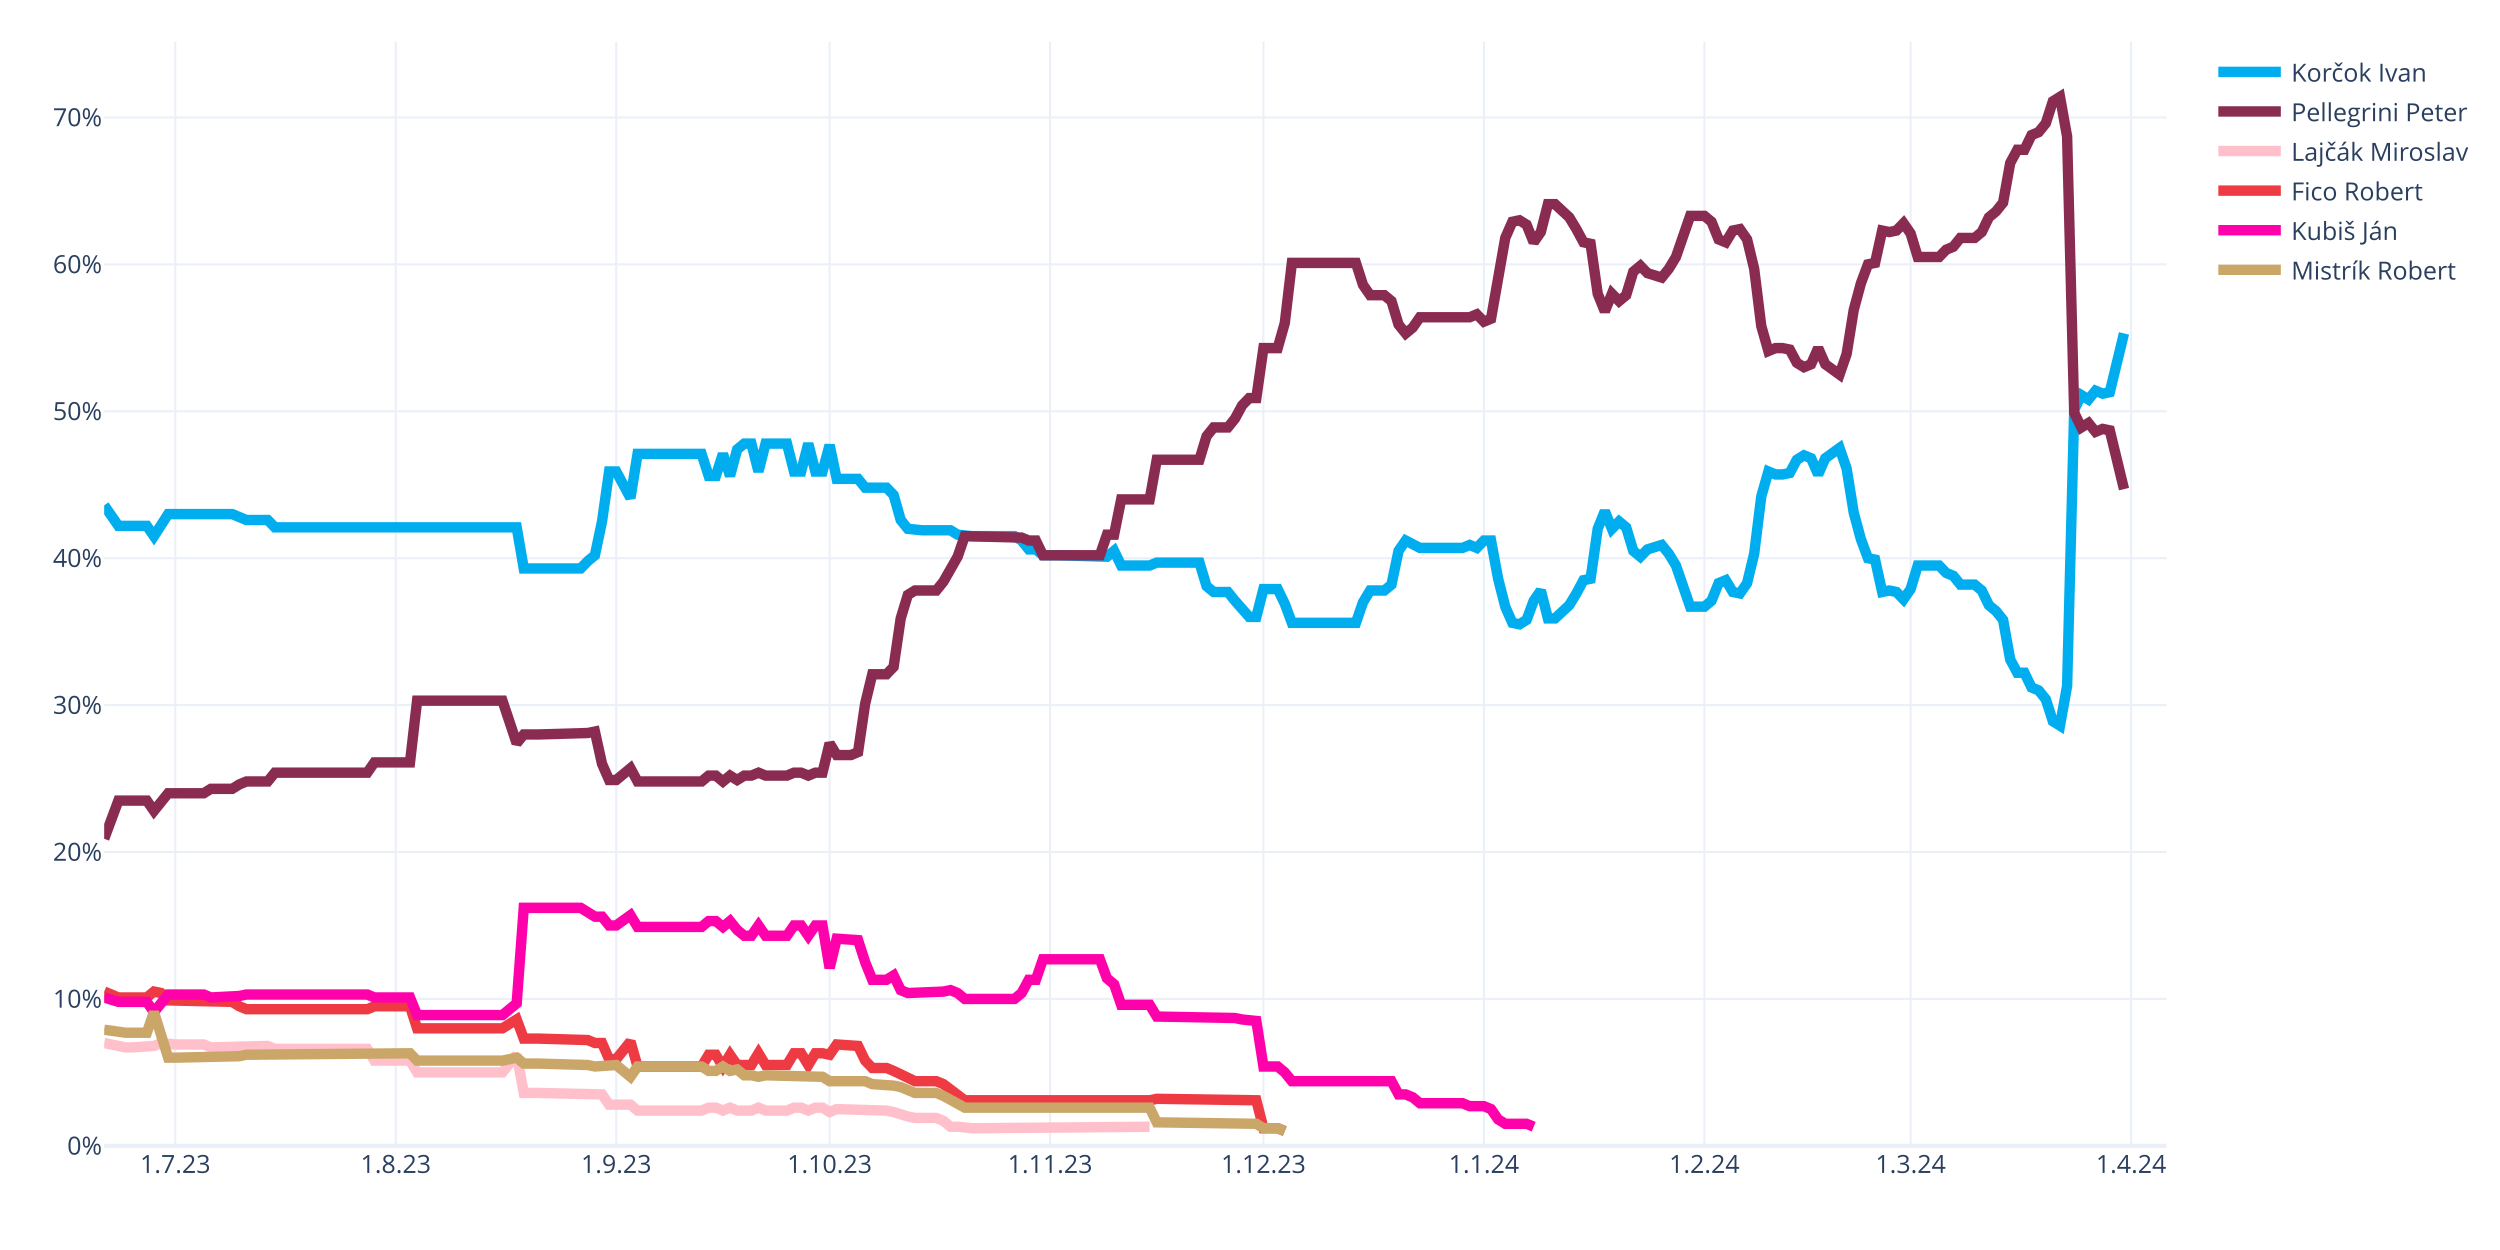
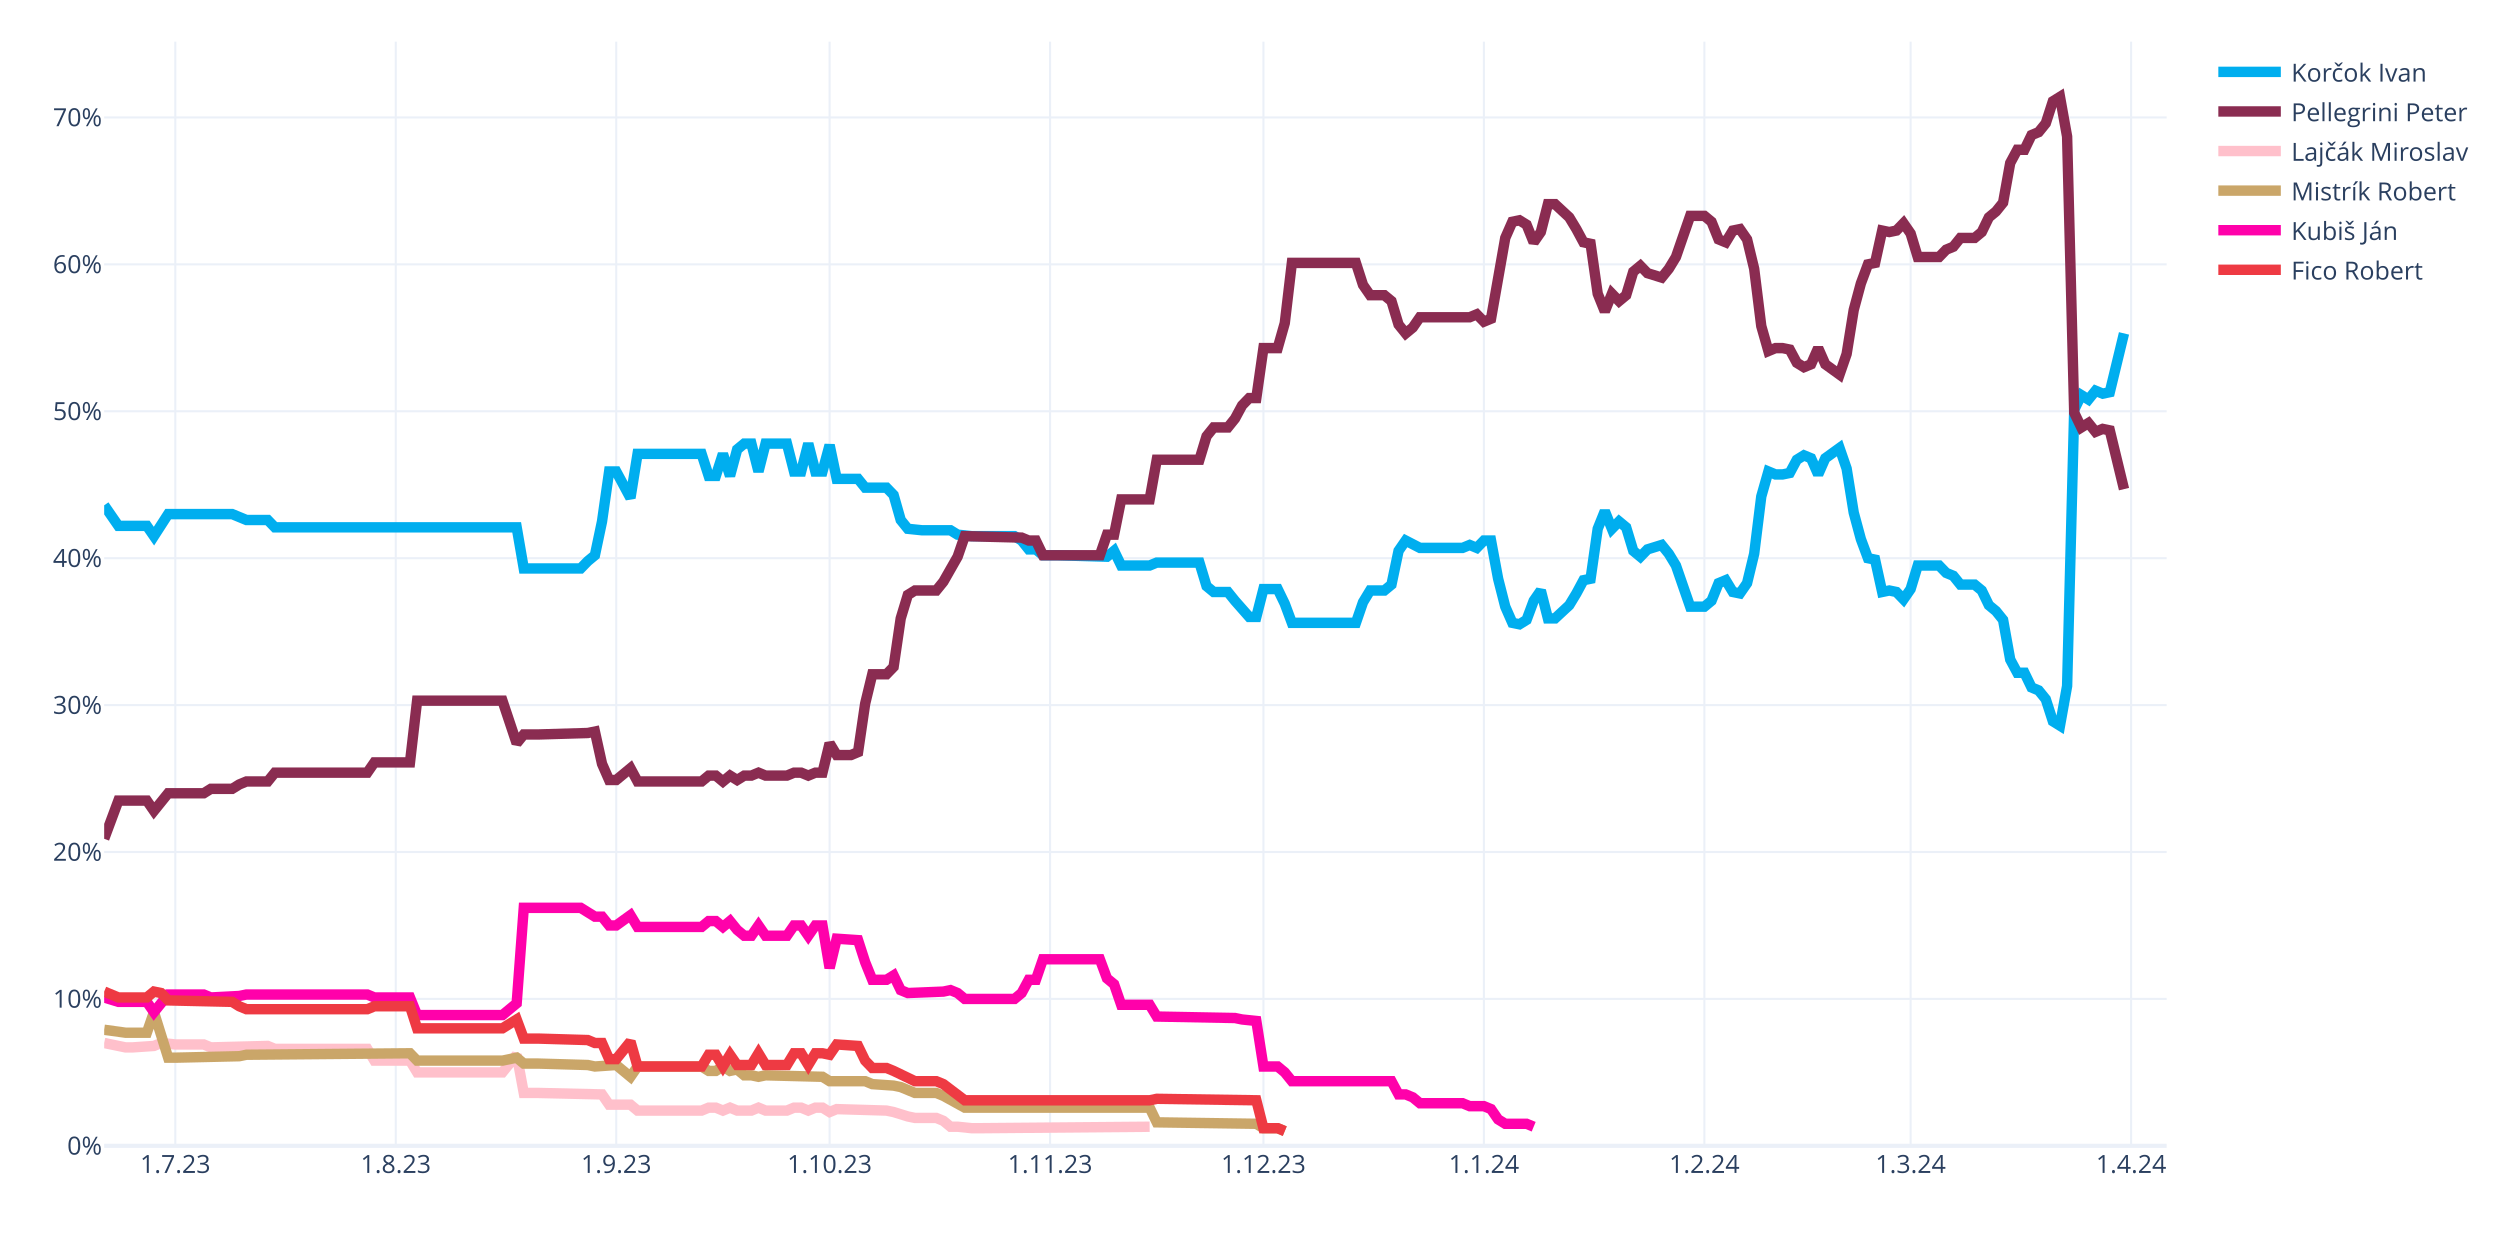
<svg xmlns="http://www.w3.org/2000/svg" class="main-svg" width="1200" height="600" style="" viewBox="0 0 1200 600">
  <rect x="0" y="0" width="1200" height="600" style="fill: rgb(255, 255, 255); fill-opacity: 1;" />
-   <defs id="defs-70fb84">
+   <defs id="defs-9a425f">
    <g class="clips">
-       <clipPath id="clip70fb84xyplot" class="plotclip">
+       <clipPath id="clip9a425fxyplot" class="plotclip">
        <rect width="990" height="530" />
      </clipPath>
-       <clipPath class="axesclip" id="clip70fb84x">
+       <clipPath class="axesclip" id="clip9a425fx">
        <rect x="50" y="0" width="990" height="600" />
      </clipPath>
-       <clipPath class="axesclip" id="clip70fb84y">
+       <clipPath class="axesclip" id="clip9a425fy">
        <rect x="0" y="20" width="1200" height="530" />
      </clipPath>
-       <clipPath class="axesclip" id="clip70fb84xy">
+       <clipPath class="axesclip" id="clip9a425fxy">
        <rect x="50" y="20" width="990" height="530" />
      </clipPath>
    </g>
    <g class="gradients" />
    <g class="patterns" />
  </defs>
  <g class="bglayer" />
  <g class="layer-below">
    <g class="imagelayer" />
    <g class="shapelayer" />
  </g>
  <g class="cartesianlayer">
    <g class="subplot xy">
      <g class="layer-subplot">
        <g class="shapelayer" />
        <g class="imagelayer" />
      </g>
      <g class="minor-gridlayer">
        <g class="x" />
        <g class="y" />
      </g>
      <g class="gridlayer">
        <g class="x">
          <path class="xgrid crisp" transform="translate(84.14,0)" d="M0,20v530" style="stroke: rgb(235, 240, 248); stroke-opacity: 1; stroke-width: 1px;" />
          <path class="xgrid crisp" transform="translate(189.97,0)" d="M0,20v530" style="stroke: rgb(235, 240, 248); stroke-opacity: 1; stroke-width: 1px;" />
          <path class="xgrid crisp" transform="translate(295.79,0)" d="M0,20v530" style="stroke: rgb(235, 240, 248); stroke-opacity: 1; stroke-width: 1px;" />
          <path class="xgrid crisp" transform="translate(398.21,0)" d="M0,20v530" style="stroke: rgb(235, 240, 248); stroke-opacity: 1; stroke-width: 1px;" />
          <path class="xgrid crisp" transform="translate(504.03,0)" d="M0,20v530" style="stroke: rgb(235, 240, 248); stroke-opacity: 1; stroke-width: 1px;" />
          <path class="xgrid crisp" transform="translate(606.45,0)" d="M0,20v530" style="stroke: rgb(235, 240, 248); stroke-opacity: 1; stroke-width: 1px;" />
          <path class="xgrid crisp" transform="translate(712.28,0)" d="M0,20v530" style="stroke: rgb(235, 240, 248); stroke-opacity: 1; stroke-width: 1px;" />
          <path class="xgrid crisp" transform="translate(818.1,0)" d="M0,20v530" style="stroke: rgb(235, 240, 248); stroke-opacity: 1; stroke-width: 1px;" />
          <path class="xgrid crisp" transform="translate(917.1,0)" d="M0,20v530" style="stroke: rgb(235, 240, 248); stroke-opacity: 1; stroke-width: 1px;" />
          <path class="xgrid crisp" transform="translate(1022.93,0)" d="M0,20v530" style="stroke: rgb(235, 240, 248); stroke-opacity: 1; stroke-width: 1px;" />
        </g>
        <g class="y">
          <path class="ygrid crisp" transform="translate(0,479.48)" d="M50,0h990" style="stroke: rgb(235, 240, 248); stroke-opacity: 1; stroke-width: 1px;" />
          <path class="ygrid crisp" transform="translate(0,408.96)" d="M50,0h990" style="stroke: rgb(235, 240, 248); stroke-opacity: 1; stroke-width: 1px;" />
          <path class="ygrid crisp" transform="translate(0,338.45)" d="M50,0h990" style="stroke: rgb(235, 240, 248); stroke-opacity: 1; stroke-width: 1px;" />
          <path class="ygrid crisp" transform="translate(0,267.93)" d="M50,0h990" style="stroke: rgb(235, 240, 248); stroke-opacity: 1; stroke-width: 1px;" />
          <path class="ygrid crisp" transform="translate(0,197.41)" d="M50,0h990" style="stroke: rgb(235, 240, 248); stroke-opacity: 1; stroke-width: 1px;" />
          <path class="ygrid crisp" transform="translate(0,126.89)" d="M50,0h990" style="stroke: rgb(235, 240, 248); stroke-opacity: 1; stroke-width: 1px;" />
          <path class="ygrid crisp" transform="translate(0,56.37)" d="M50,0h990" style="stroke: rgb(235, 240, 248); stroke-opacity: 1; stroke-width: 1px;" />
        </g>
      </g>
      <g class="zerolinelayer">
        <path class="yzl zl crisp" transform="translate(0,550)" d="M50,0h990" style="stroke: rgb(235, 240, 248); stroke-opacity: 1; stroke-width: 2px;" />
      </g>
      <g class="layer-between">
        <g class="shapelayer" />
        <g class="imagelayer" />
      </g>
      <path class="xlines-below" />
      <path class="ylines-below" />
      <g class="overlines-below" />
      <g class="xaxislayer-below" />
      <g class="yaxislayer-below" />
      <g class="overaxes-below" />
-       <g class="plot" transform="translate(50,20)" clip-path="url(#clip70fb84xyplot)">
+       <g class="plot" transform="translate(50,20)" clip-path="url(#clip9a425fxyplot)">
        <g class="scatterlayer mlayer">
-           <g class="trace scatter trace6ea431" style="stroke-miterlimit: 2; opacity: 1;">
+           <g class="trace scatter trace674073" style="stroke-miterlimit: 2; opacity: 1;">
            <g class="fills" />
            <g class="errorbars" />
            <g class="lines">
              <path class="js-line" d="M0,222.54L6.83,232.41L10.24,232.41L20.48,232.41L23.9,237.35L30.72,226.77L34.14,226.77L61.45,226.77L64.86,228.18L68.28,229.59L71.69,229.59L78.52,229.59L81.93,233.12L198,233.12L201.41,252.86L228.72,252.86L232.14,249.34L235.55,246.52L238.97,230.3L242.38,206.32L245.79,206.32L252.62,219.01L256.03,197.86L286.76,197.86L290.17,208.44L293.59,208.44L297,197.86L300.41,208.44L303.83,195.74L307.24,192.92L310.66,192.92L314.07,206.32L317.48,192.92L327.72,192.92L331.14,206.32L334.55,206.32L337.97,192.92L341.38,206.32L344.79,206.32L348.21,193.63L351.62,209.85L361.86,209.85L365.28,214.08L375.52,214.08L378.93,217.6L382.34,229.59L385.76,233.82L392.59,234.53L396,234.53L406.24,234.53L409.66,236.64L416.48,237.35L419.9,237.35L436.97,237.35L440.38,239.46L443.79,243.7L447.21,243.7L450.62,246.52L457.45,246.52L481.34,247.22L484.76,244.4L488.17,251.45L491.59,251.45L501.83,251.45L505.24,250.04L525.72,250.04L529.14,261.33L532.55,264.15L535.97,264.15L539.38,264.15L542.79,268.38L549.62,276.13L553.03,276.13L556.45,262.74L559.86,262.74L563.28,262.74L566.69,269.79L570.1,278.96L573.52,278.96L600.83,278.96L604.24,269.08L607.66,263.44L611.07,263.44L614.48,263.44L617.9,260.62L621.31,244.4L624.72,239.46L631.55,242.99L634.97,242.99L652.03,242.99L655.45,241.58L658.86,242.99L662.28,239.46L665.69,239.46L669.1,257.8L672.52,271.2L675.93,278.96L679.34,279.66L682.76,277.54L686.17,268.38L689.59,263.44L693,276.84L696.41,276.84L703.24,270.49L706.66,264.85L710.07,258.5L713.48,257.8L716.9,233.82L720.31,225.36L723.72,233.82L727.14,230.3L730.55,233.12L733.97,244.4L737.38,247.22L740.79,243.7L747.62,241.58L751.03,245.81L754.45,251.45L757.86,261.33L761.28,271.2L764.69,271.2L768.1,271.2L771.52,268.38L774.93,259.92L778.34,258.5L781.76,264.15L785.17,264.85L788.59,259.92L792,245.81L795.41,218.31L798.83,206.32L802.24,207.73L805.66,207.73L809.07,207.03L812.48,200.68L815.9,198.56L819.31,199.97L822.72,207.73L826.14,199.97L832.97,195.04L836.38,204.91L839.79,226.07L843.21,238.76L846.62,247.93L850.03,248.63L853.45,264.15L856.86,263.44L860.28,264.15L863.69,267.67L867.1,262.74L870.52,251.45L880.76,251.45L884.17,254.98L887.59,256.39L891,260.62L897.83,260.62L901.24,263.44L904.66,270.49L908.07,273.31L911.48,277.54L914.9,296.58L918.31,302.93L921.72,302.93L925.14,309.98L928.55,311.39L931.97,315.62L935.38,326.2L938.79,328.32L942.21,309.28L945.62,176.7L949.03,169.65L952.45,171.77L955.86,167.54L959.28,168.95L962.69,168.24L969.52,140.03" style="vector-effect: none; fill: none; stroke: rgb(0, 174, 239); stroke-opacity: 1; stroke-width: 5px; opacity: 1;" />
            </g>
            <g class="points" />
            <g class="text" />
          </g>
-           <g class="trace scatter tracef1247b" style="stroke-miterlimit: 2; opacity: 1;">
+           <g class="trace scatter trace37bc3b" style="stroke-miterlimit: 2; opacity: 1;">
            <g class="fills" />
            <g class="errorbars" />
            <g class="lines">
              <path class="js-line" d="M0,382.62L6.83,364.28L10.24,364.28L20.48,364.28L23.9,369.22L30.72,360.76L34.14,360.76L47.79,360.76L51.21,358.64L61.45,358.64L64.86,356.53L68.28,355.11L71.69,355.11L78.52,355.11L81.93,350.88L126.31,350.88L129.72,345.95L146.79,345.95L150.21,316.33L191.17,316.33L198,336.78L201.41,332.55L208.24,332.55L232.14,331.84L235.55,331.14L238.97,346.65L242.38,354.41L245.79,354.41L249.21,351.59L252.62,348.77L256.03,355.11L286.76,355.11L290.17,352.29L293.59,352.29L297,355.11L300.41,352.29L303.83,354.41L307.24,352.29L310.66,352.29L314.07,350.88L317.48,352.29L327.72,352.29L331.14,350.88L334.55,350.88L337.97,352.29L341.38,350.88L344.79,350.88L348.21,336.78L351.62,342.42L358.45,342.42L361.86,341.01L365.28,317.74L368.69,303.64L375.52,303.64L378.93,300.11L382.34,276.84L385.76,265.56L389.17,263.44L392.59,263.44L399.41,263.44L402.83,259.21L409.66,247.22L413.07,237.35L440.38,238.05L443.79,239.46L447.21,239.46L450.62,246.52L477.93,246.52L481.34,236.64L484.76,236.64L488.17,219.72L501.83,219.72L505.24,200.68L525.72,200.68L529.14,189.4L532.55,185.17L535.97,185.17L539.38,185.17L542.79,180.93L546.21,174.59L549.62,171.06L553.03,171.06L556.45,147.09L563.28,147.09L566.69,135.1L570.1,106.19L573.52,106.19L600.83,106.19L604.24,116.76L607.66,121.7L611.07,121.7L614.48,121.7L617.9,124.52L621.31,135.8L624.72,140.03L628.14,137.21L631.55,132.28L655.45,132.28L658.86,130.87L662.28,134.39L665.69,132.98L672.52,94.2L675.93,86.44L679.34,85.74L682.76,87.85L686.17,96.31L689.59,91.38L693,77.98L696.41,77.98L703.24,84.32L706.66,89.97L710.07,96.31L713.48,97.02L716.9,120.99L720.31,129.46L723.72,120.99L727.14,124.52L730.55,121.7L733.97,110.42L737.38,107.6L740.79,111.12L747.62,113.24L751.03,109.01L754.45,103.36L757.86,93.49L761.28,83.62L764.69,83.62L768.1,83.62L771.52,86.44L774.93,94.9L778.34,96.31L781.76,90.67L785.17,89.97L788.59,94.9L792,109.01L795.41,136.51L798.83,148.5L802.24,147.09L805.66,147.09L809.07,147.79L812.48,154.14L815.9,156.25L819.31,154.84L822.72,147.09L826.14,154.84L832.97,159.78L836.38,149.91L839.79,128.75L843.21,116.06L846.62,106.89L850.03,106.19L853.45,90.67L856.86,91.38L860.28,90.67L863.69,87.15L867.1,92.08L870.52,103.36L880.76,103.36L884.17,99.84L887.59,98.43L891,94.2L897.83,94.2L901.24,91.38L904.66,84.32L908.07,81.5L911.48,77.27L914.9,58.23L918.31,51.89L921.72,51.89L925.14,44.83L928.55,43.42L931.97,39.19L935.38,28.62L938.79,26.5L942.21,45.54L945.62,178.11L949.03,185.17L952.45,183.05L955.86,187.28L959.28,185.87L962.69,186.58L969.52,214.78" style="vector-effect: none; fill: none; stroke: rgb(138, 44, 81); stroke-opacity: 1; stroke-width: 5px; opacity: 1;" />
            </g>
            <g class="points" />
            <g class="text" />
          </g>
-           <g class="trace scatter trace77be4f" style="stroke-miterlimit: 2; opacity: 1;">
+           <g class="trace scatter trace82b1c8" style="stroke-miterlimit: 2; opacity: 1;">
            <g class="fills" />
            <g class="errorbars" />
            <g class="lines">
              <path class="js-line" d="M0,480.64L10.24,482.75L13.66,482.75L23.9,482.05L27.31,480.64L34.14,481.34L37.55,481.34L47.79,481.34L51.21,482.75L78.52,482.05L81.93,483.46L126.31,483.46L129.72,489.1L146.79,489.1L150.21,494.74L191.17,494.74L198,486.28L201.41,504.61L208.24,504.61L238.97,505.32L242.38,510.25L252.62,510.25L256.03,513.08L286.76,513.08L290.17,511.67L293.59,511.67L297,513.08L300.41,511.67L303.83,513.08L310.66,513.08L314.07,511.67L317.48,513.08L320.9,513.08L327.72,513.08L331.14,511.67L334.55,511.67L337.97,513.08L341.38,511.67L344.79,511.67L348.21,513.78L351.62,512.37L375.52,513.08L378.93,513.78L385.76,515.9L389.17,516.6L399.41,516.6L402.83,518.01L406.24,520.83L409.66,520.83L416.48,521.54L419.9,521.54L501.83,520.83" style="vector-effect: none; fill: none; stroke: rgb(255, 192, 203); stroke-opacity: 1; stroke-width: 5px; opacity: 1;" />
            </g>
            <g class="points" />
            <g class="text" />
          </g>
-           <g class="trace scatter trace24b1b2" style="stroke-miterlimit: 2; opacity: 1;">
+           <g class="trace scatter trace46826f" style="stroke-miterlimit: 2; opacity: 1;">
+             <g class="fills" />
+             <g class="errorbars" />
+             <g class="lines">
+               <path class="js-line" d="M0,474.29L10.24,475.7L13.66,475.7L20.48,475.7L23.9,465.83L30.72,487.69L34.14,487.69L64.86,486.98L68.28,486.28L146.79,485.57L150.21,489.1L191.17,489.1L198,487.69L201.41,490.51L208.24,490.51L232.14,491.21L235.55,491.92L245.79,491.21L249.21,494.04L252.62,496.86L256.03,491.92L286.76,491.92L290.17,494.04L293.59,494.04L297,491.92L300.41,494.04L303.83,493.33L307.24,496.15L310.66,496.15L314.07,496.86L317.48,496.15L344.79,496.86L348.21,498.97L365.28,498.97L368.69,500.38L378.93,501.09L382.34,501.79L389.17,504.61L392.59,504.61L399.41,504.61L402.83,506.02L413.07,511.67L416.48,511.67L501.83,511.67L505.24,518.72L553.03,519.42L556.45,521.54L563.28,521.54L566.69,522.95" style="vector-effect: none; fill: none; stroke: rgb(202, 166, 105); stroke-opacity: 1; stroke-width: 5px; opacity: 1;" />
+             </g>
+             <g class="points" />
+             <g class="text" />
+           </g>
+           <g class="trace scatter trace82e3d3" style="stroke-miterlimit: 2; opacity: 1;">
+             <g class="fills" />
+             <g class="errorbars" />
+             <g class="lines">
+               <path class="js-line" d="M0,458.78L6.83,460.89L10.24,460.89L20.48,460.89L23.9,465.83L30.72,457.37L34.14,457.37L47.79,457.37L51.21,458.78L64.86,458.07L68.28,457.37L126.31,457.37L129.72,458.78L146.79,458.78L150.21,467.24L191.17,467.24L198,461.6L201.41,415.76L208.24,415.76L228.72,415.76L232.14,417.88L235.55,419.99L238.97,419.99L242.38,424.22L245.79,424.22L252.62,419.29L256.03,424.93L286.76,424.93L290.17,422.11L293.59,422.11L297,424.93L300.41,422.11L303.83,426.34L307.24,429.16L310.66,429.16L314.07,424.22L317.48,429.16L327.72,429.16L331.14,424.22L334.55,424.22L337.97,429.16L341.38,424.22L344.79,424.22L348.21,444.67L351.62,430.57L361.86,431.27L365.28,441.85L368.69,450.31L372.1,450.31L375.52,450.31L378.93,448.2L382.34,455.25L385.76,456.66L402.83,455.96L406.24,455.25L409.66,456.66L413.07,459.48L436.97,459.48L440.38,456.66L443.79,450.31L447.21,450.31L450.62,440.44L457.45,440.44L477.93,440.44L481.34,449.61L484.76,452.43L488.17,462.3L501.83,462.3L505.24,467.94L542.79,468.65L546.21,469.35L553.03,470.06L556.45,491.92L563.28,491.92L566.69,494.74L570.1,498.97L573.52,498.97L617.9,498.97L621.31,505.32L624.72,505.32L628.14,506.73L631.55,509.55L634.97,509.55L652.03,509.55L655.45,510.96L662.28,510.96L665.69,512.37L669.1,517.31L672.52,519.42L682.76,519.42L686.17,520.83" style="vector-effect: none; fill: none; stroke: rgb(255, 1, 170); stroke-opacity: 1; stroke-width: 5px; opacity: 1;" />
+             </g>
+             <g class="points" />
+             <g class="text" />
+           </g>
+           <g class="trace scatter trace23235a" style="stroke-miterlimit: 2; opacity: 1;">
            <g class="fills" />
            <g class="errorbars" />
            <g class="lines">
              <path class="js-line" d="M0,455.96L6.83,458.78L10.24,458.78L20.48,458.78L23.9,455.96L27.31,456.66L30.72,460.19L61.45,460.89L64.86,463.01L68.28,464.42L71.69,464.42L126.31,464.42L129.72,463.01L146.79,463.01L150.21,473.59L191.17,473.59L198,469.35L201.41,478.52L208.24,478.52L232.14,479.23L235.55,480.64L238.97,480.64L242.38,488.39L245.79,488.39L249.21,484.16L252.62,479.93L256.03,491.92L286.76,491.92L290.17,486.28L293.59,486.28L297,491.92L300.41,486.28L303.83,491.21L310.66,491.21L314.07,485.57L317.48,491.21L320.9,491.21L327.72,491.21L331.14,485.57L334.55,485.57L337.97,491.21L341.38,485.57L344.79,485.57L348.21,486.28L351.62,481.34L361.86,482.05L365.28,489.1L368.69,492.63L372.1,492.63L375.52,492.63L378.93,494.04L389.17,498.97L392.59,498.97L399.41,498.97L402.83,500.38L413.07,508.14L416.48,508.14L501.83,508.14L505.24,507.43L553.03,508.14L556.45,521.54L563.28,521.54L566.69,522.95" style="vector-effect: none; fill: none; stroke: rgb(238, 58, 67); stroke-opacity: 1; stroke-width: 5px; opacity: 1;" />
-             </g>
-             <g class="points" />
-             <g class="text" />
-           </g>
-           <g class="trace scatter traceb6f99c" style="stroke-miterlimit: 2; opacity: 1;">
-             <g class="fills" />
-             <g class="errorbars" />
-             <g class="lines">
-               <path class="js-line" d="M0,458.78L6.83,460.89L10.24,460.89L20.48,460.89L23.9,465.83L30.72,457.37L34.14,457.37L47.79,457.37L51.21,458.78L64.86,458.07L68.28,457.37L126.31,457.37L129.72,458.78L146.79,458.78L150.21,467.24L191.17,467.24L198,461.6L201.41,415.76L208.24,415.76L228.72,415.76L232.14,417.88L235.55,419.99L238.97,419.99L242.38,424.22L245.79,424.22L252.62,419.29L256.03,424.93L286.76,424.93L290.17,422.11L293.59,422.11L297,424.93L300.41,422.11L303.83,426.34L307.24,429.16L310.66,429.16L314.07,424.22L317.48,429.16L327.72,429.16L331.14,424.22L334.55,424.22L337.97,429.16L341.38,424.22L344.79,424.22L348.21,444.67L351.62,430.57L361.86,431.27L365.28,441.85L368.69,450.31L372.1,450.31L375.52,450.31L378.93,448.2L382.34,455.25L385.76,456.66L402.83,455.96L406.24,455.25L409.66,456.66L413.07,459.48L436.97,459.48L440.38,456.66L443.79,450.31L447.21,450.31L450.62,440.44L457.45,440.44L477.93,440.44L481.34,449.61L484.76,452.43L488.17,462.3L501.83,462.3L505.24,467.94L542.79,468.65L546.21,469.35L553.03,470.06L556.45,491.92L563.28,491.92L566.69,494.74L570.1,498.97L573.52,498.97L617.9,498.97L621.31,505.32L624.72,505.32L628.14,506.73L631.55,509.55L634.97,509.55L652.03,509.55L655.45,510.96L662.28,510.96L665.69,512.37L669.1,517.31L672.52,519.42L682.76,519.42L686.17,520.83" style="vector-effect: none; fill: none; stroke: rgb(255, 1, 170); stroke-opacity: 1; stroke-width: 5px; opacity: 1;" />
-             </g>
-             <g class="points" />
-             <g class="text" />
-           </g>
-           <g class="trace scatter trace4edc75" style="stroke-miterlimit: 2; opacity: 1;">
-             <g class="fills" />
-             <g class="errorbars" />
-             <g class="lines">
-               <path class="js-line" d="M0,474.29L10.24,475.7L13.66,475.7L20.48,475.7L23.9,465.83L30.72,487.69L34.14,487.69L64.86,486.98L68.28,486.28L146.79,485.57L150.21,489.1L191.17,489.1L198,487.69L201.41,490.51L208.24,490.51L232.14,491.21L235.55,491.92L245.79,491.21L249.21,494.04L252.62,496.86L256.03,491.92L286.76,491.92L290.17,494.04L293.59,494.04L297,491.92L300.41,494.04L303.83,493.33L307.24,496.15L310.66,496.15L314.07,496.86L317.48,496.15L344.79,496.86L348.21,498.97L365.28,498.97L368.69,500.38L378.93,501.09L382.34,501.79L389.17,504.61L392.59,504.61L399.41,504.61L402.83,506.02L413.07,511.67L416.48,511.67L501.83,511.67L505.24,518.72L553.03,519.42L556.45,521.54L563.28,521.54L566.69,522.95" style="vector-effect: none; fill: none; stroke: rgb(202, 166, 105); stroke-opacity: 1; stroke-width: 5px; opacity: 1;" />
            </g>
            <g class="points" />
            <g class="text" />
          </g>
        </g>
      </g>
      <g class="overplot" />
      <path class="xlines-above crisp" d="M0,0" style="fill: none;" />
      <path class="ylines-above crisp" d="M0,0" style="fill: none;" />
      <g class="overlines-above" />
      <g class="xaxislayer-above">
        <g class="xtick">
          <text text-anchor="middle" x="0" y="563" transform="translate(84.14,0)" style="font-family: 'Open Sans', verdana, arial, sans-serif; font-size: 12px; fill: rgb(42, 63, 95); fill-opacity: 1; white-space: pre; opacity: 1;">1.7.23</text>
        </g>
        <g class="xtick">
          <text text-anchor="middle" x="0" y="563" style="font-family: 'Open Sans', verdana, arial, sans-serif; font-size: 12px; fill: rgb(42, 63, 95); fill-opacity: 1; white-space: pre; opacity: 1;" transform="translate(189.97,0)">1.8.23</text>
        </g>
        <g class="xtick">
          <text text-anchor="middle" x="0" y="563" style="font-family: 'Open Sans', verdana, arial, sans-serif; font-size: 12px; fill: rgb(42, 63, 95); fill-opacity: 1; white-space: pre; opacity: 1;" transform="translate(295.79,0)">1.9.23</text>
        </g>
        <g class="xtick">
          <text text-anchor="middle" x="0" y="563" style="font-family: 'Open Sans', verdana, arial, sans-serif; font-size: 12px; fill: rgb(42, 63, 95); fill-opacity: 1; white-space: pre; opacity: 1;" transform="translate(398.21,0)">1.10.23</text>
        </g>
        <g class="xtick">
          <text text-anchor="middle" x="0" y="563" style="font-family: 'Open Sans', verdana, arial, sans-serif; font-size: 12px; fill: rgb(42, 63, 95); fill-opacity: 1; white-space: pre; opacity: 1;" transform="translate(504.03,0)">1.11.23</text>
        </g>
        <g class="xtick">
          <text text-anchor="middle" x="0" y="563" style="font-family: 'Open Sans', verdana, arial, sans-serif; font-size: 12px; fill: rgb(42, 63, 95); fill-opacity: 1; white-space: pre; opacity: 1;" transform="translate(606.45,0)">1.12.23</text>
        </g>
        <g class="xtick">
          <text text-anchor="middle" x="0" y="563" style="font-family: 'Open Sans', verdana, arial, sans-serif; font-size: 12px; fill: rgb(42, 63, 95); fill-opacity: 1; white-space: pre; opacity: 1;" transform="translate(712.28,0)">1.1.24</text>
        </g>
        <g class="xtick">
          <text text-anchor="middle" x="0" y="563" style="font-family: 'Open Sans', verdana, arial, sans-serif; font-size: 12px; fill: rgb(42, 63, 95); fill-opacity: 1; white-space: pre; opacity: 1;" transform="translate(818.1,0)">1.2.24</text>
        </g>
        <g class="xtick">
          <text text-anchor="middle" x="0" y="563" style="font-family: 'Open Sans', verdana, arial, sans-serif; font-size: 12px; fill: rgb(42, 63, 95); fill-opacity: 1; white-space: pre; opacity: 1;" transform="translate(917.1,0)">1.3.24</text>
        </g>
        <g class="xtick">
          <text text-anchor="middle" x="0" y="563" style="font-family: 'Open Sans', verdana, arial, sans-serif; font-size: 12px; fill: rgb(42, 63, 95); fill-opacity: 1; white-space: pre; opacity: 1;" transform="translate(1022.93,0)">1.4.24</text>
        </g>
      </g>
      <g class="yaxislayer-above">
        <g class="ytick">
          <text text-anchor="end" x="49" y="4.2" transform="translate(0,550)" style="font-family: 'Open Sans', verdana, arial, sans-serif; font-size: 12px; fill: rgb(42, 63, 95); fill-opacity: 1; white-space: pre; opacity: 1;">0%</text>
        </g>
        <g class="ytick">
          <text text-anchor="end" x="49" y="4.2" style="font-family: 'Open Sans', verdana, arial, sans-serif; font-size: 12px; fill: rgb(42, 63, 95); fill-opacity: 1; white-space: pre; opacity: 1;" transform="translate(0,479.48)">10%</text>
        </g>
        <g class="ytick">
          <text text-anchor="end" x="49" y="4.2" style="font-family: 'Open Sans', verdana, arial, sans-serif; font-size: 12px; fill: rgb(42, 63, 95); fill-opacity: 1; white-space: pre; opacity: 1;" transform="translate(0,408.96)">20%</text>
        </g>
        <g class="ytick">
          <text text-anchor="end" x="49" y="4.2" style="font-family: 'Open Sans', verdana, arial, sans-serif; font-size: 12px; fill: rgb(42, 63, 95); fill-opacity: 1; white-space: pre; opacity: 1;" transform="translate(0,338.45)">30%</text>
        </g>
        <g class="ytick">
          <text text-anchor="end" x="49" y="4.2" style="font-family: 'Open Sans', verdana, arial, sans-serif; font-size: 12px; fill: rgb(42, 63, 95); fill-opacity: 1; white-space: pre; opacity: 1;" transform="translate(0,267.93)">40%</text>
        </g>
        <g class="ytick">
          <text text-anchor="end" x="49" y="4.2" style="font-family: 'Open Sans', verdana, arial, sans-serif; font-size: 12px; fill: rgb(42, 63, 95); fill-opacity: 1; white-space: pre; opacity: 1;" transform="translate(0,197.41)">50%</text>
        </g>
        <g class="ytick">
          <text text-anchor="end" x="49" y="4.2" style="font-family: 'Open Sans', verdana, arial, sans-serif; font-size: 12px; fill: rgb(42, 63, 95); fill-opacity: 1; white-space: pre; opacity: 1;" transform="translate(0,126.89)">60%</text>
        </g>
        <g class="ytick">
          <text text-anchor="end" x="49" y="4.2" style="font-family: 'Open Sans', verdana, arial, sans-serif; font-size: 12px; fill: rgb(42, 63, 95); fill-opacity: 1; white-space: pre; opacity: 1;" transform="translate(0,56.37)">70%</text>
        </g>
      </g>
      <g class="overaxes-above" />
    </g>
  </g>
  <g class="polarlayer" />
  <g class="smithlayer" />
  <g class="ternarylayer" />
  <g class="geolayer" />
  <g class="funnelarealayer" />
  <g class="pielayer" />
  <g class="iciclelayer" />
  <g class="treemaplayer" />
  <g class="sunburstlayer" />
  <g class="glimages" />
-   <defs id="topdefs-70fb84">
+   <defs id="topdefs-9a425f">
    <g class="clips" />
-     <clipPath id="legend70fb84">
+     <clipPath id="legend9a425f">
      <rect width="128" height="124" x="0" y="0" />
    </clipPath>
  </defs>
  <g class="layer-above">
    <g class="imagelayer" />
    <g class="shapelayer" />
  </g>
  <g class="infolayer">
    <g class="legend" pointer-events="all" transform="translate(1059.8,20)">
      <rect class="bg" shape-rendering="crispEdges" style="stroke: rgb(68, 68, 68); stroke-opacity: 1; fill: rgb(255, 255, 255); fill-opacity: 1; stroke-width: 0px;" width="128" height="124" x="0" y="0" />
-       <g class="scrollbox" transform="" clip-path="url(#legend70fb84)">
+       <g class="scrollbox" transform="" clip-path="url(#legend9a425f)">
        <g class="groups">
          <g class="traces" transform="translate(0,14.5)" style="opacity: 1;">
            <text class="legendtext" text-anchor="start" x="40" y="4.68" style="font-family: 'Open Sans', verdana, arial, sans-serif; font-size: 12px; fill: rgb(42, 63, 95); fill-opacity: 1; white-space: pre;">Korčok Ivan</text>
            <g class="layers" style="opacity: 1;">
              <g class="legendfill" />
              <g class="legendlines">
                <path class="js-line" d="M5,0h30" style="fill: none; stroke: rgb(0, 174, 239); stroke-opacity: 1; stroke-width: 5px;" />
              </g>
              <g class="legendsymbols">
                <g class="legendpoints" />
              </g>
            </g>
            <rect class="legendtoggle" x="0" y="-9.5" width="122.703" height="19" style="fill: rgb(0, 0, 0); fill-opacity: 0;" />
          </g>
          <g class="traces" transform="translate(0,33.5)" style="opacity: 1;">
            <text class="legendtext" text-anchor="start" x="40" y="4.68" style="font-family: 'Open Sans', verdana, arial, sans-serif; font-size: 12px; fill: rgb(42, 63, 95); fill-opacity: 1; white-space: pre;">Pellegrini Peter</text>
            <g class="layers" style="opacity: 1;">
              <g class="legendfill" />
              <g class="legendlines">
                <path class="js-line" d="M5,0h30" style="fill: none; stroke: rgb(138, 44, 81); stroke-opacity: 1; stroke-width: 5px;" />
              </g>
              <g class="legendsymbols">
                <g class="legendpoints" />
              </g>
            </g>
            <rect class="legendtoggle" x="0" y="-9.5" width="122.703" height="19" style="fill: rgb(0, 0, 0); fill-opacity: 0;" />
          </g>
          <g class="traces" transform="translate(0,52.5)" style="opacity: 1;">
            <text class="legendtext" text-anchor="start" x="40" y="4.68" style="font-family: 'Open Sans', verdana, arial, sans-serif; font-size: 12px; fill: rgb(42, 63, 95); fill-opacity: 1; white-space: pre;">Lajčák Miroslav</text>
            <g class="layers" style="opacity: 1;">
              <g class="legendfill" />
              <g class="legendlines">
                <path class="js-line" d="M5,0h30" style="fill: none; stroke: rgb(255, 192, 203); stroke-opacity: 1; stroke-width: 5px;" />
              </g>
              <g class="legendsymbols">
                <g class="legendpoints" />
              </g>
            </g>
            <rect class="legendtoggle" x="0" y="-9.5" width="122.703" height="19" style="fill: rgb(0, 0, 0); fill-opacity: 0;" />
          </g>
          <g class="traces" transform="translate(0,71.5)" style="opacity: 1;">
-             <text class="legendtext" text-anchor="start" x="40" y="4.68" style="font-family: 'Open Sans', verdana, arial, sans-serif; font-size: 12px; fill: rgb(42, 63, 95); fill-opacity: 1; white-space: pre;">Fico Robert</text>
-             <g class="layers" style="opacity: 1;">
-               <g class="legendfill" />
-               <g class="legendlines">
-                 <path class="js-line" d="M5,0h30" style="fill: none; stroke: rgb(238, 58, 67); stroke-opacity: 1; stroke-width: 5px;" />
+             <text class="legendtext" text-anchor="start" x="40" y="4.68" style="font-family: 'Open Sans', verdana, arial, sans-serif; font-size: 12px; fill: rgb(42, 63, 95); fill-opacity: 1; white-space: pre;">Mistrík Robert</text>
+             <g class="layers" style="opacity: 1;">
+               <g class="legendfill" />
+               <g class="legendlines">
+                 <path class="js-line" d="M5,0h30" style="fill: none; stroke: rgb(202, 166, 105); stroke-opacity: 1; stroke-width: 5px;" />
              </g>
              <g class="legendsymbols">
                <g class="legendpoints" />
              </g>
            </g>
            <rect class="legendtoggle" x="0" y="-9.5" width="122.703" height="19" style="fill: rgb(0, 0, 0); fill-opacity: 0;" />
          </g>
          <g class="traces" transform="translate(0,90.5)" style="opacity: 1;">
            <text class="legendtext" text-anchor="start" x="40" y="4.68" style="font-family: 'Open Sans', verdana, arial, sans-serif; font-size: 12px; fill: rgb(42, 63, 95); fill-opacity: 1; white-space: pre;">Kubiš Ján</text>
            <g class="layers" style="opacity: 1;">
              <g class="legendfill" />
              <g class="legendlines">
                <path class="js-line" d="M5,0h30" style="fill: none; stroke: rgb(255, 1, 170); stroke-opacity: 1; stroke-width: 5px;" />
              </g>
              <g class="legendsymbols">
                <g class="legendpoints" />
              </g>
            </g>
            <rect class="legendtoggle" x="0" y="-9.5" width="122.703" height="19" style="fill: rgb(0, 0, 0); fill-opacity: 0;" />
          </g>
          <g class="traces" transform="translate(0,109.5)" style="opacity: 1;">
-             <text class="legendtext" text-anchor="start" x="40" y="4.68" style="font-family: 'Open Sans', verdana, arial, sans-serif; font-size: 12px; fill: rgb(42, 63, 95); fill-opacity: 1; white-space: pre;">Mistrík Robert</text>
-             <g class="layers" style="opacity: 1;">
-               <g class="legendfill" />
-               <g class="legendlines">
-                 <path class="js-line" d="M5,0h30" style="fill: none; stroke: rgb(202, 166, 105); stroke-opacity: 1; stroke-width: 5px;" />
+             <text class="legendtext" text-anchor="start" x="40" y="4.68" style="font-family: 'Open Sans', verdana, arial, sans-serif; font-size: 12px; fill: rgb(42, 63, 95); fill-opacity: 1; white-space: pre;">Fico Robert</text>
+             <g class="layers" style="opacity: 1;">
+               <g class="legendfill" />
+               <g class="legendlines">
+                 <path class="js-line" d="M5,0h30" style="fill: none; stroke: rgb(238, 58, 67); stroke-opacity: 1; stroke-width: 5px;" />
              </g>
              <g class="legendsymbols">
                <g class="legendpoints" />
              </g>
            </g>
            <rect class="legendtoggle" x="0" y="-9.5" width="122.703" height="19" style="fill: rgb(0, 0, 0); fill-opacity: 0;" />
          </g>
        </g>
      </g>
      <rect class="scrollbar" rx="20" ry="3" width="0" height="0" style="fill: rgb(128, 139, 164); fill-opacity: 1;" x="0" y="0" />
    </g>
    <g class="g-gtitle" />
    <g class="g-xtitle" />
    <g class="g-ytitle" />
  </g>
</svg>
